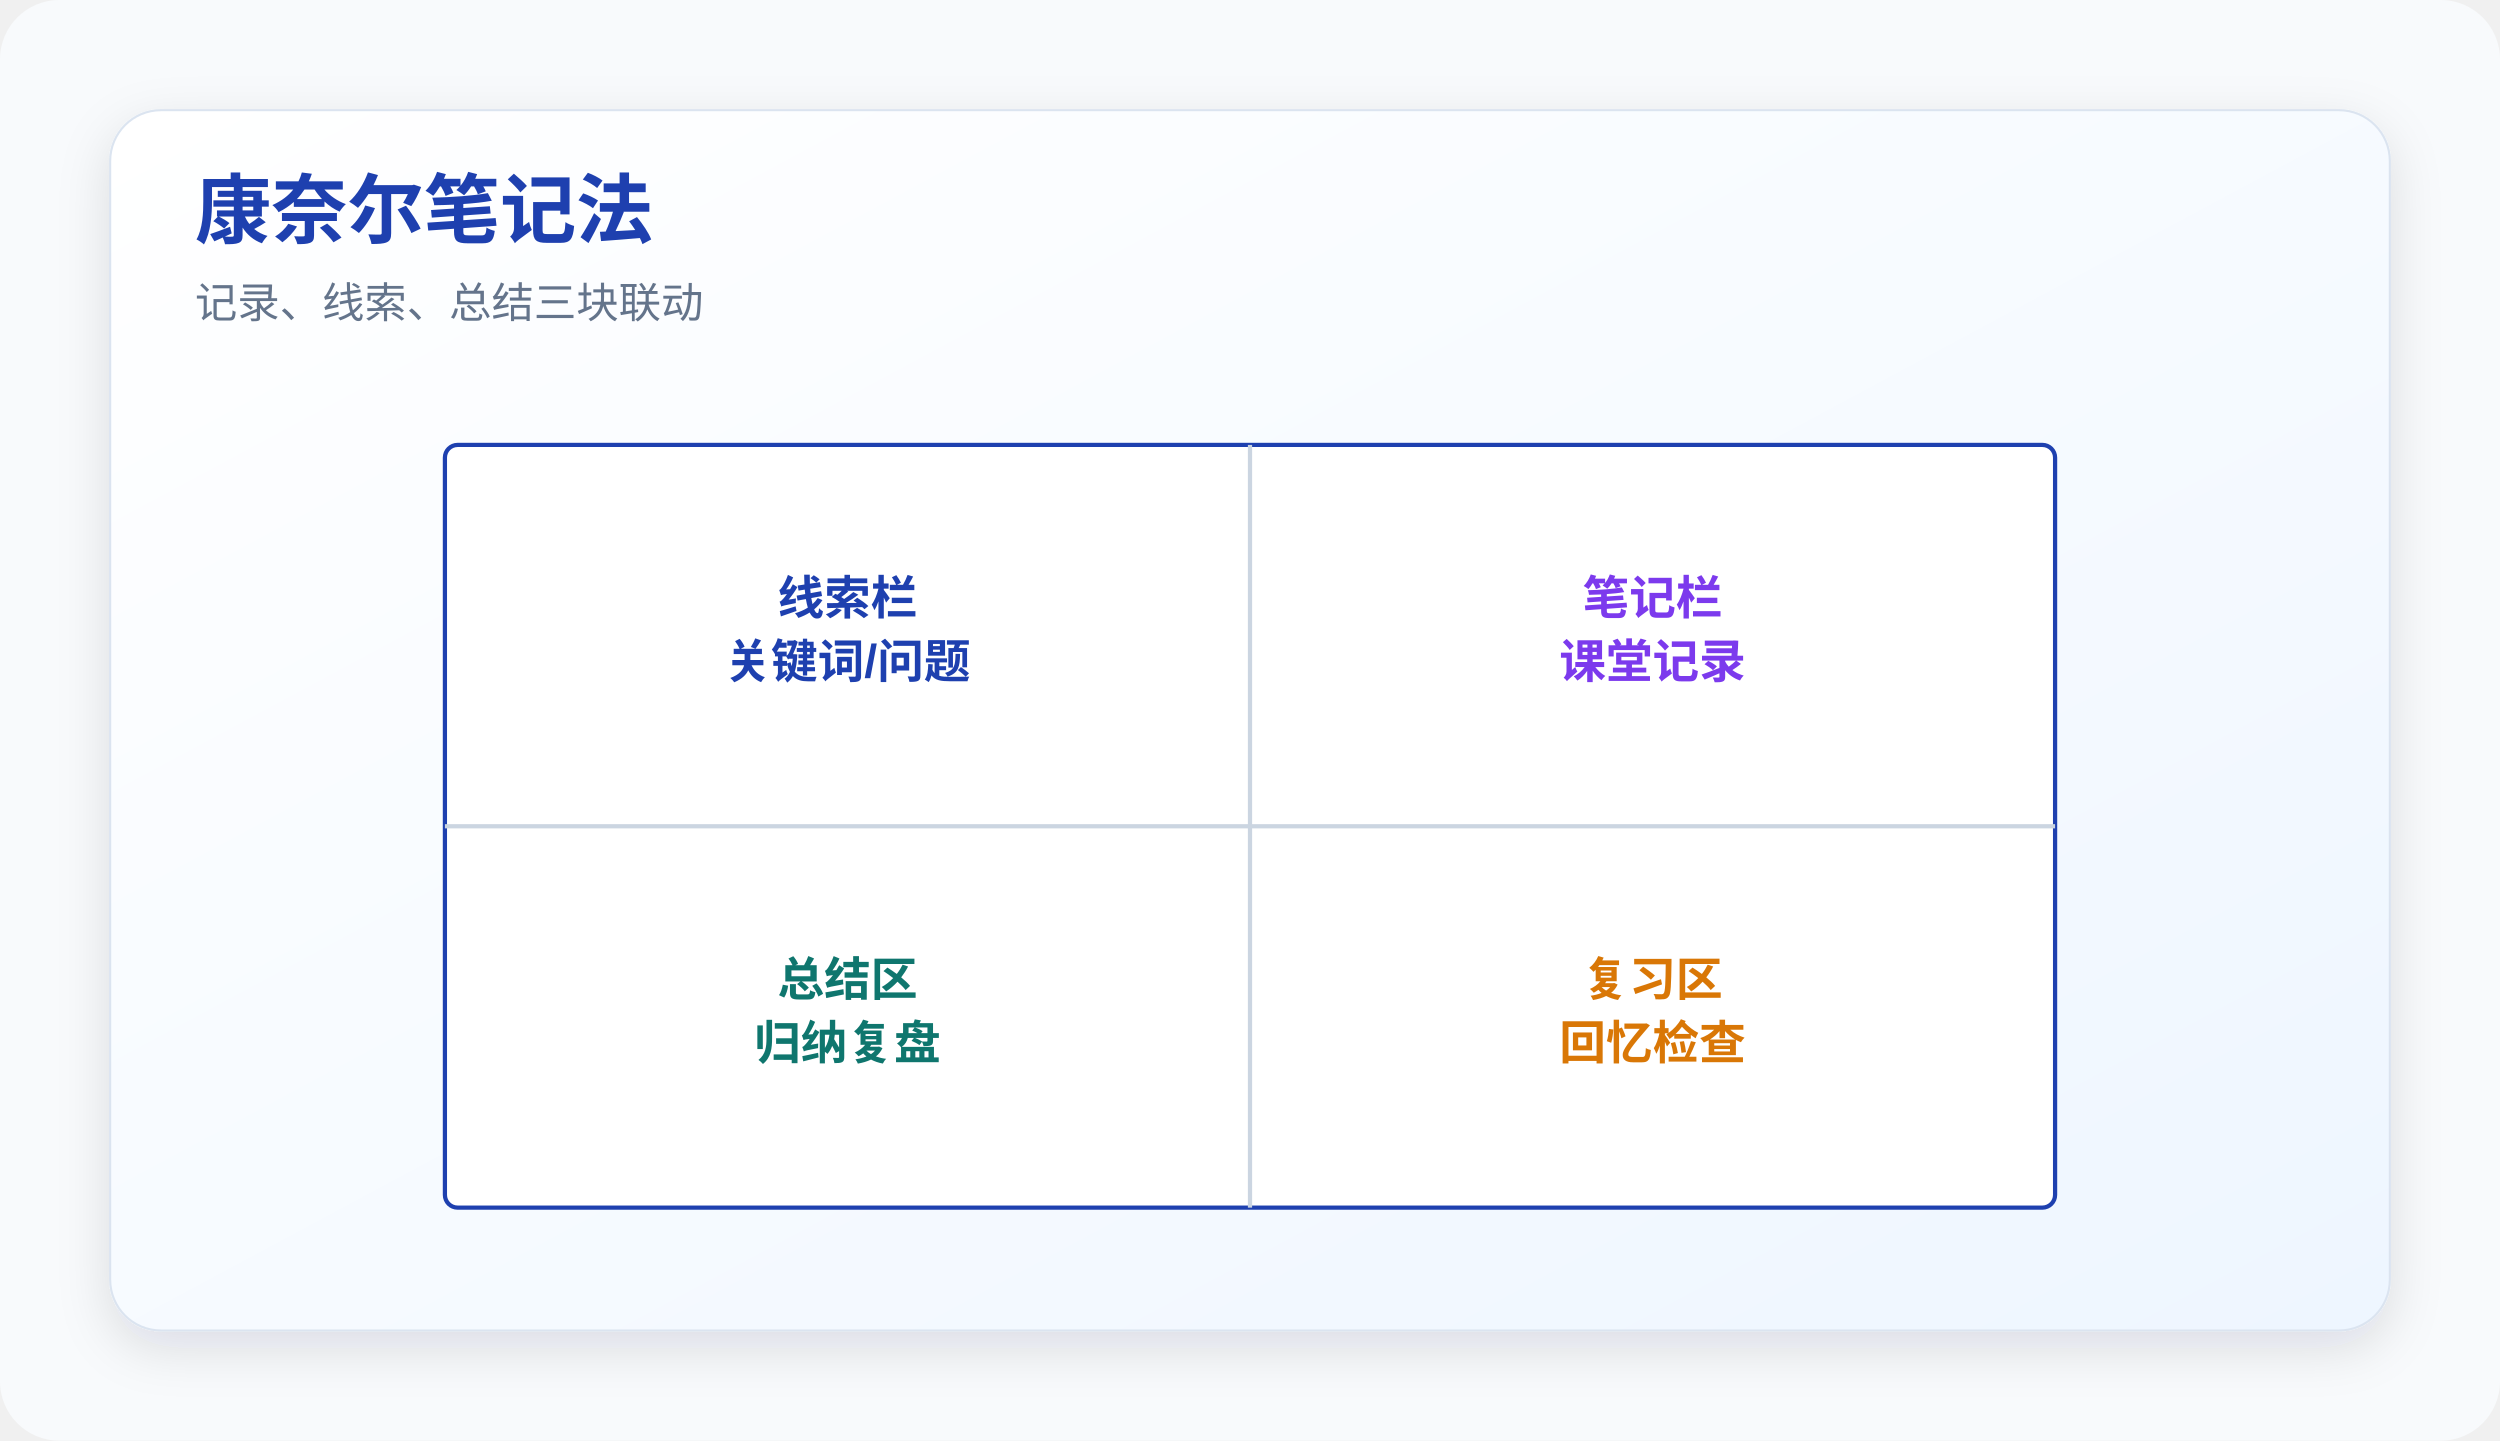
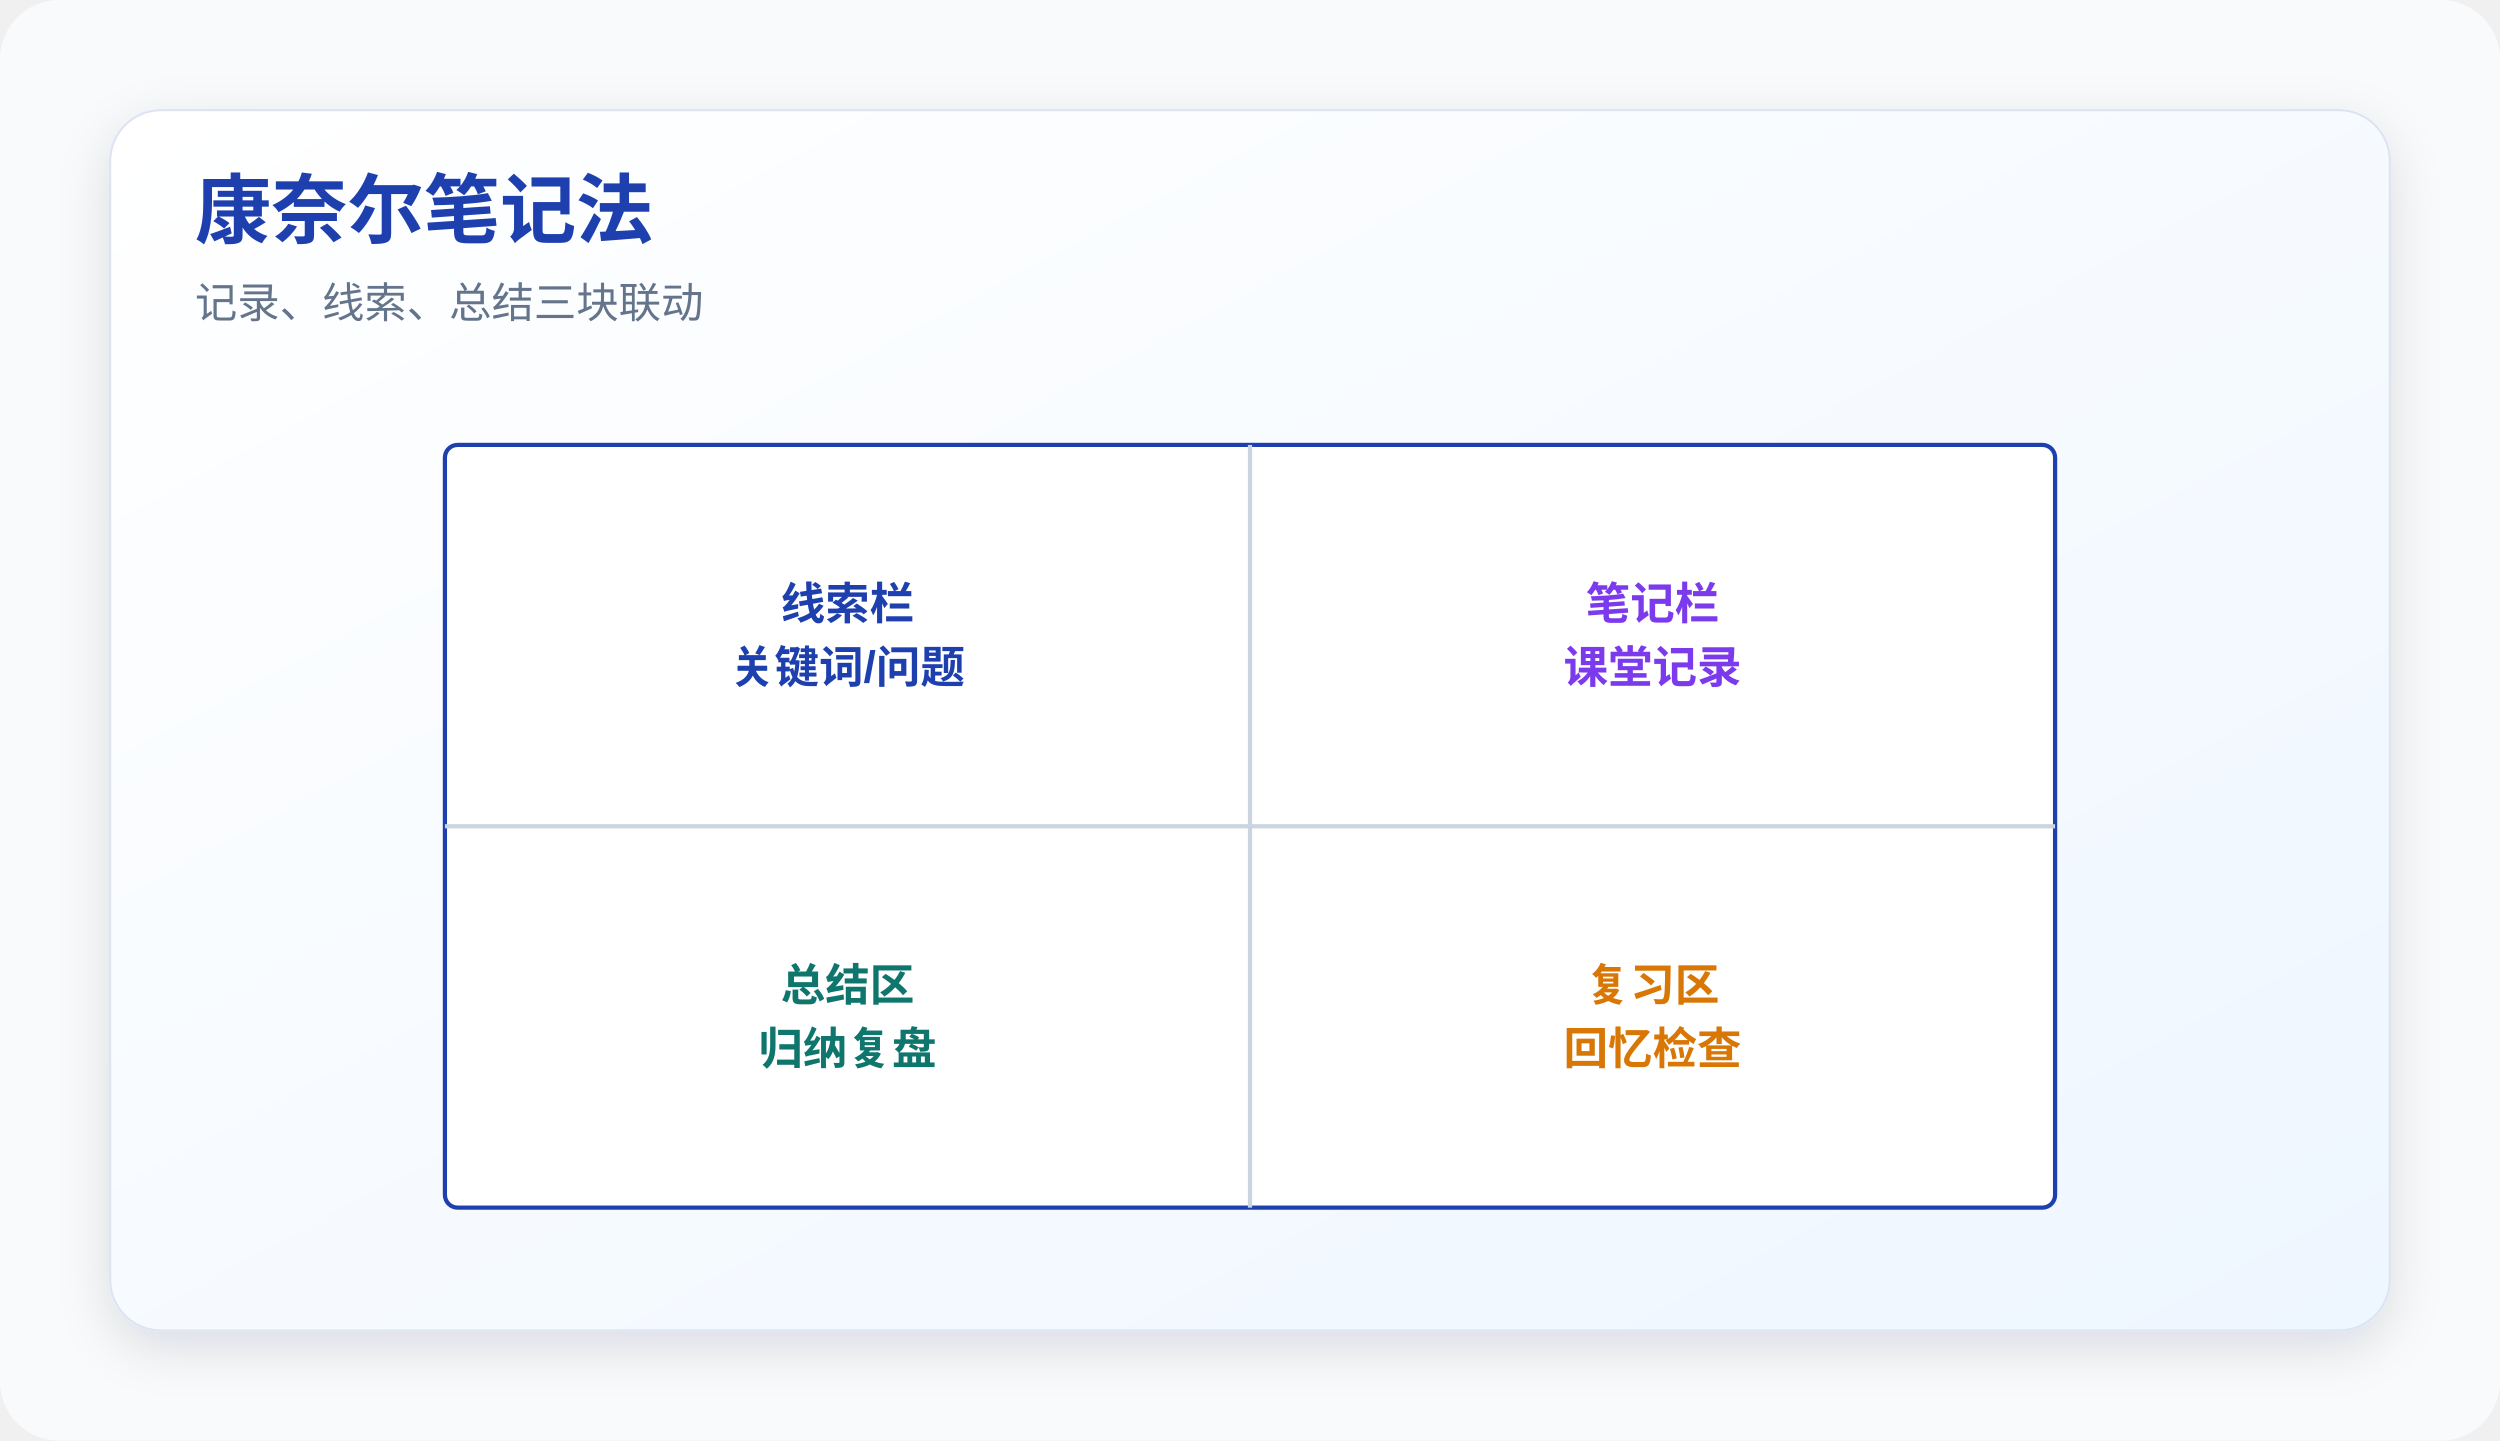
<svg xmlns="http://www.w3.org/2000/svg" width="1180" height="680" viewBox="0 0 1180 680" role="img" aria-label="康奈尔笔记法">
  <defs>
    <linearGradient id="bg" x1="0" y1="0" x2="1" y2="1">
      <stop offset="0" stop-color="#ffffff" />
      <stop offset="1" stop-color="#eef6ff" />
    </linearGradient>
    <filter id="shadow" x="-20%" y="-20%" width="140%" height="140%">
      <feDropShadow dx="0" dy="8" stdDeviation="12" flood-color="#0f172a" flood-opacity="0.12" />
    </filter>
  </defs>
  <rect width="1180" height="680" rx="28" fill="#f8fafc" />
  <rect x="52" y="52" width="1076" height="576" rx="24" fill="url(#bg)" stroke="#dbe4f0" filter="url(#shadow)" />
  <text x="92" y="112" text-anchor="start" font-family="-apple-system,BlinkMacSystemFont,'Segoe UI','Microsoft YaHei',Arial,sans-serif" font-size="36" font-weight="800" fill="#1e40af">康奈尔笔记法</text>
  <text x="92" y="150" text-anchor="start" font-family="-apple-system,BlinkMacSystemFont,'Segoe UI','Microsoft YaHei',Arial,sans-serif" font-size="20" font-weight="500" fill="#64748b">记录、线索、总结三块联动</text>
  <rect x="210" y="210" width="760" height="360" rx="6" fill="#fff" stroke="#1e40af" stroke-width="2" />
  <path d="M590 210 V570" stroke="#cbd5e1" stroke-width="2" />
  <path d="M210 390 H970" stroke="#cbd5e1" stroke-width="2" />
-   <text x="400" y="290" text-anchor="middle" font-family="-apple-system,BlinkMacSystemFont,'Segoe UI','Microsoft YaHei',Arial,sans-serif" font-size="22" font-weight="800" fill="#1e40af">线索栏</text>
-   <text x="400" y="320" text-anchor="middle" font-family="-apple-system,BlinkMacSystemFont,'Segoe UI','Microsoft YaHei',Arial,sans-serif" font-size="22" font-weight="800" fill="#1e40af">关键词/问题</text>
-   <text x="780" y="290" text-anchor="middle" font-family="-apple-system,BlinkMacSystemFont,'Segoe UI','Microsoft YaHei',Arial,sans-serif" font-size="22" font-weight="800" fill="#7c3aed">笔记栏</text>
-   <text x="780" y="320" text-anchor="middle" font-family="-apple-system,BlinkMacSystemFont,'Segoe UI','Microsoft YaHei',Arial,sans-serif" font-size="22" font-weight="800" fill="#7c3aed">课堂记录</text>
-   <text x="400" y="470" text-anchor="middle" font-family="-apple-system,BlinkMacSystemFont,'Segoe UI','Microsoft YaHei',Arial,sans-serif" font-size="22" font-weight="800" fill="#0f766e">总结区</text>
-   <text x="400" y="500" text-anchor="middle" font-family="-apple-system,BlinkMacSystemFont,'Segoe UI','Microsoft YaHei',Arial,sans-serif" font-size="22" font-weight="800" fill="#0f766e">归纳复盘</text>
-   <text x="780" y="470" text-anchor="middle" font-family="-apple-system,BlinkMacSystemFont,'Segoe UI','Microsoft YaHei',Arial,sans-serif" font-size="22" font-weight="800" fill="#d97706">复习区</text>
-   <text x="780" y="500" text-anchor="middle" font-family="-apple-system,BlinkMacSystemFont,'Segoe UI','Microsoft YaHei',Arial,sans-serif" font-size="22" font-weight="800" fill="#d97706">回忆检查</text>
+   <text x="400" y="285" text-anchor="middle" dominant-baseline="middle" font-family="-apple-system,BlinkMacSystemFont,'Segoe UI','Microsoft YaHei',Arial,sans-serif" font-size="21" font-weight="800" fill="#1e40af">线索栏</text>
+   <text x="400" y="315" text-anchor="middle" dominant-baseline="middle" font-family="-apple-system,BlinkMacSystemFont,'Segoe UI','Microsoft YaHei',Arial,sans-serif" font-size="21" font-weight="800" fill="#1e40af">关键词/问题</text>
+   <text x="780" y="285" text-anchor="middle" dominant-baseline="middle" font-family="-apple-system,BlinkMacSystemFont,'Segoe UI','Microsoft YaHei',Arial,sans-serif" font-size="21" font-weight="800" fill="#7c3aed">笔记栏</text>
+   <text x="780" y="315" text-anchor="middle" dominant-baseline="middle" font-family="-apple-system,BlinkMacSystemFont,'Segoe UI','Microsoft YaHei',Arial,sans-serif" font-size="21" font-weight="800" fill="#7c3aed">课堂记录</text>
+   <text x="400" y="465" text-anchor="middle" dominant-baseline="middle" font-family="-apple-system,BlinkMacSystemFont,'Segoe UI','Microsoft YaHei',Arial,sans-serif" font-size="21" font-weight="800" fill="#0f766e">总结区</text>
+   <text x="400" y="495" text-anchor="middle" dominant-baseline="middle" font-family="-apple-system,BlinkMacSystemFont,'Segoe UI','Microsoft YaHei',Arial,sans-serif" font-size="21" font-weight="800" fill="#0f766e">归纳复盘</text>
+   <text x="780" y="465" text-anchor="middle" dominant-baseline="middle" font-family="-apple-system,BlinkMacSystemFont,'Segoe UI','Microsoft YaHei',Arial,sans-serif" font-size="21" font-weight="800" fill="#d97706">复习区</text>
+   <text x="780" y="495" text-anchor="middle" dominant-baseline="middle" font-family="-apple-system,BlinkMacSystemFont,'Segoe UI','Microsoft YaHei',Arial,sans-serif" font-size="21" font-weight="800" fill="#d97706">回忆检查</text>
</svg>
